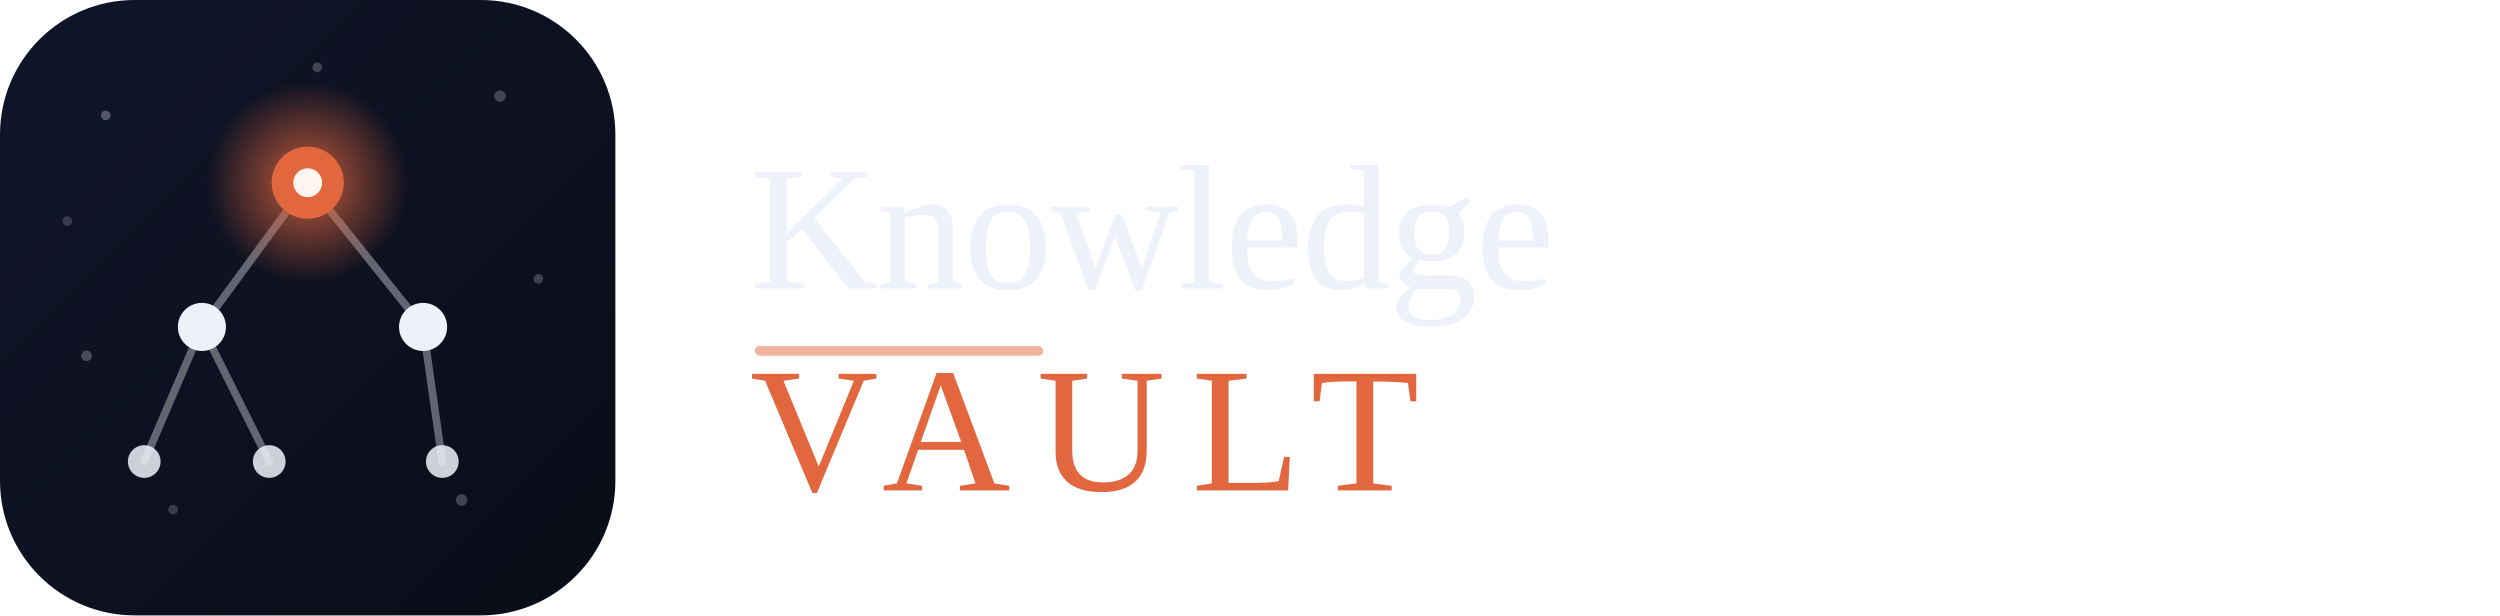
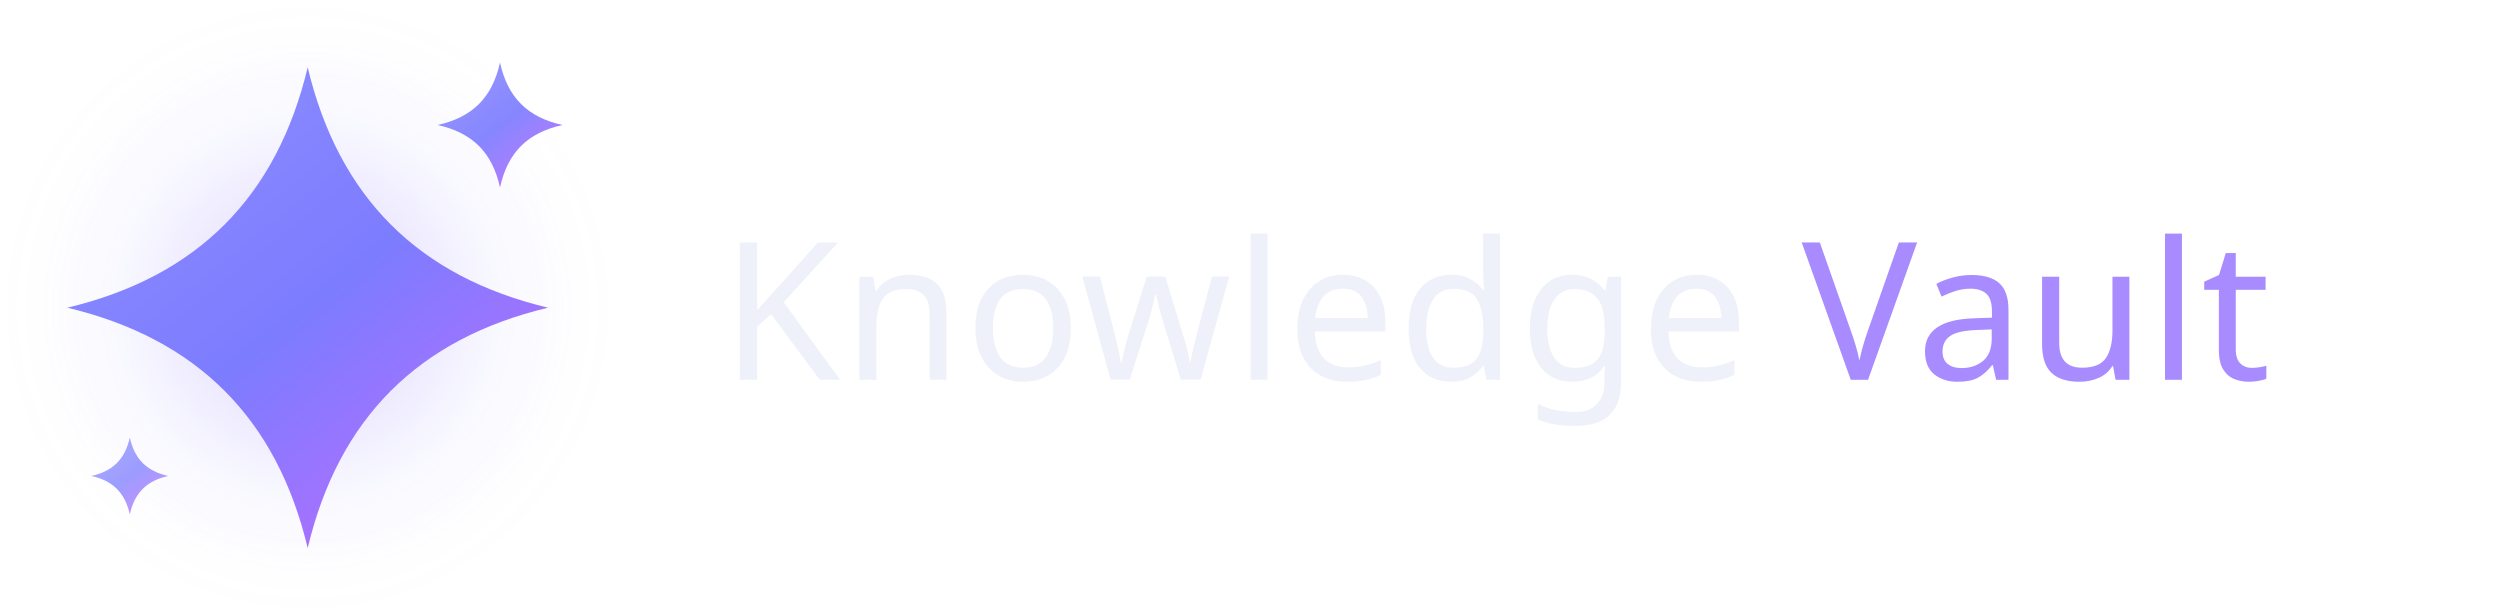
<svg xmlns="http://www.w3.org/2000/svg" viewBox="0 0 520 128" width="520" height="128" role="img" aria-label="Knowledge Vault">
  <defs>
-     <linearGradient id="ground" x1="0" y1="0" x2="1" y2="1">
-       <stop offset="0" stop-color="#10152a" />
-       <stop offset="1" stop-color="#0a0d17" />
+     <linearGradient id="g" x1="0.1" y1="0" x2="0.9" y2="1">
+       <stop offset="0" stop-color="#8f8fff" />
+       <stop offset="0.5" stop-color="#7c7cff" />
+       <stop offset="1" stop-color="#c06bff" />
    </linearGradient>
-     <radialGradient id="anchorGlow" cx="0.5" cy="0.5" r="0.5">
-       <stop offset="0" stop-color="#e2673f" stop-opacity=".85" />
-       <stop offset="1" stop-color="#e2673f" stop-opacity="0" />
+     <radialGradient id="glow" cx="0.5" cy="0.5" r="0.5">
+       <stop offset="0" stop-color="#a24bf5" stop-opacity=".40" />
+       <stop offset="0.32" stop-color="#8f6bff" stop-opacity=".17" />
+       <stop offset="0.62" stop-color="#7c7cff" stop-opacity=".05" />
+       <stop offset="0.85" stop-color="#7c7cff" stop-opacity=".01" />
+       <stop offset="1" stop-color="#7c7cff" stop-opacity="0" />
    </radialGradient>
  </defs>
-   <g>
-     <rect width="128" height="128" rx="28" fill="url(#ground)" />
-     <g fill="#eef1fa">
-       <circle cx="22" cy="24" r="1" opacity=".30" />
-       <circle cx="104" cy="20" r="1.2" opacity=".24" />
-       <circle cx="112" cy="58" r="1" opacity=".22" />
-       <circle cx="18" cy="74" r="1.1" opacity=".26" />
-       <circle cx="36" cy="106" r="1" opacity=".20" />
-       <circle cx="96" cy="104" r="1.2" opacity=".24" />
-       <circle cx="66" cy="14" r="1" opacity=".22" />
-       <circle cx="14" cy="46" r="1" opacity=".18" />
-     </g>
-     <g stroke="#eef1fa" stroke-opacity=".38" stroke-width="1.6" stroke-linecap="round" fill="none">
-       <path d="M64 38 L42 68" />
-       <path d="M64 38 L88 68" />
-       <path d="M42 68 L30 96" />
-       <path d="M42 68 L56 96" />
-       <path d="M88 68 L92 96" />
-     </g>
-     <circle cx="64" cy="38" r="21" fill="url(#anchorGlow)" />
-     <circle cx="64" cy="38" r="7.5" fill="#e2673f" />
-     <circle cx="64" cy="38" r="3" fill="#fff6f1" />
-     <g fill="#eef1fa">
-       <circle cx="42" cy="68" r="5" />
-       <circle cx="88" cy="68" r="5" />
-       <circle cx="30" cy="96" r="3.4" opacity=".85" />
-       <circle cx="56" cy="96" r="3.4" opacity=".85" />
-       <circle cx="92" cy="96" r="3.4" opacity=".85" />
-     </g>
-   </g>
-   <g font-family="Georgia, 'Times New Roman', serif">
-     <text x="156" y="60" font-size="37" fill="#eef1fa" letter-spacing="-0.4">Knowledge</text>
-     <text x="156" y="102" font-size="37" fill="#e2673f" letter-spacing="5.5">VAULT</text>
-   </g>
-   <rect x="157" y="72" width="60" height="2" rx="1" fill="#e2673f" opacity=".5" />
+   <circle cx="64" cy="64" r="64" fill="url(#glow)" />
+   <path d="M 64 14 C 70.44 41.0 87.0 57.56 114 64 C 87.0 70.44 70.44 87.0 64 114 C 57.56 87.0 41.0 70.44 14 64 C 41.0 57.56 57.56 41.0 64 14 Z" fill="url(#g)" opacity="1.0" />
+   <path d="M 104 13 C 105.602 20.28 109.72 24.398 117 26 C 109.72 27.602 105.602 31.72 104 39 C 102.398 31.72 98.28 27.602 91 26 C 98.28 24.398 102.398 20.28 104 13 Z" fill="url(#g)" opacity="0.92" />
+   <path d="M 27 91 C 27.986 95.48 30.52 98.014 35 99 C 30.52 99.986 27.986 102.52 27 107 C 26.014 102.52 23.48 99.986 19 99 C 23.48 98.014 26.014 95.48 27 91 Z" fill="url(#g)" opacity="0.75" />
+   <text x="150" y="79" font-family="Comfortaa" font-weight="300" font-size="40" letter-spacing="0.6" fill="#eef1fa">Knowledge <tspan font-weight="500" fill="#a78bff">Vault</tspan>
+   </text>
</svg>
